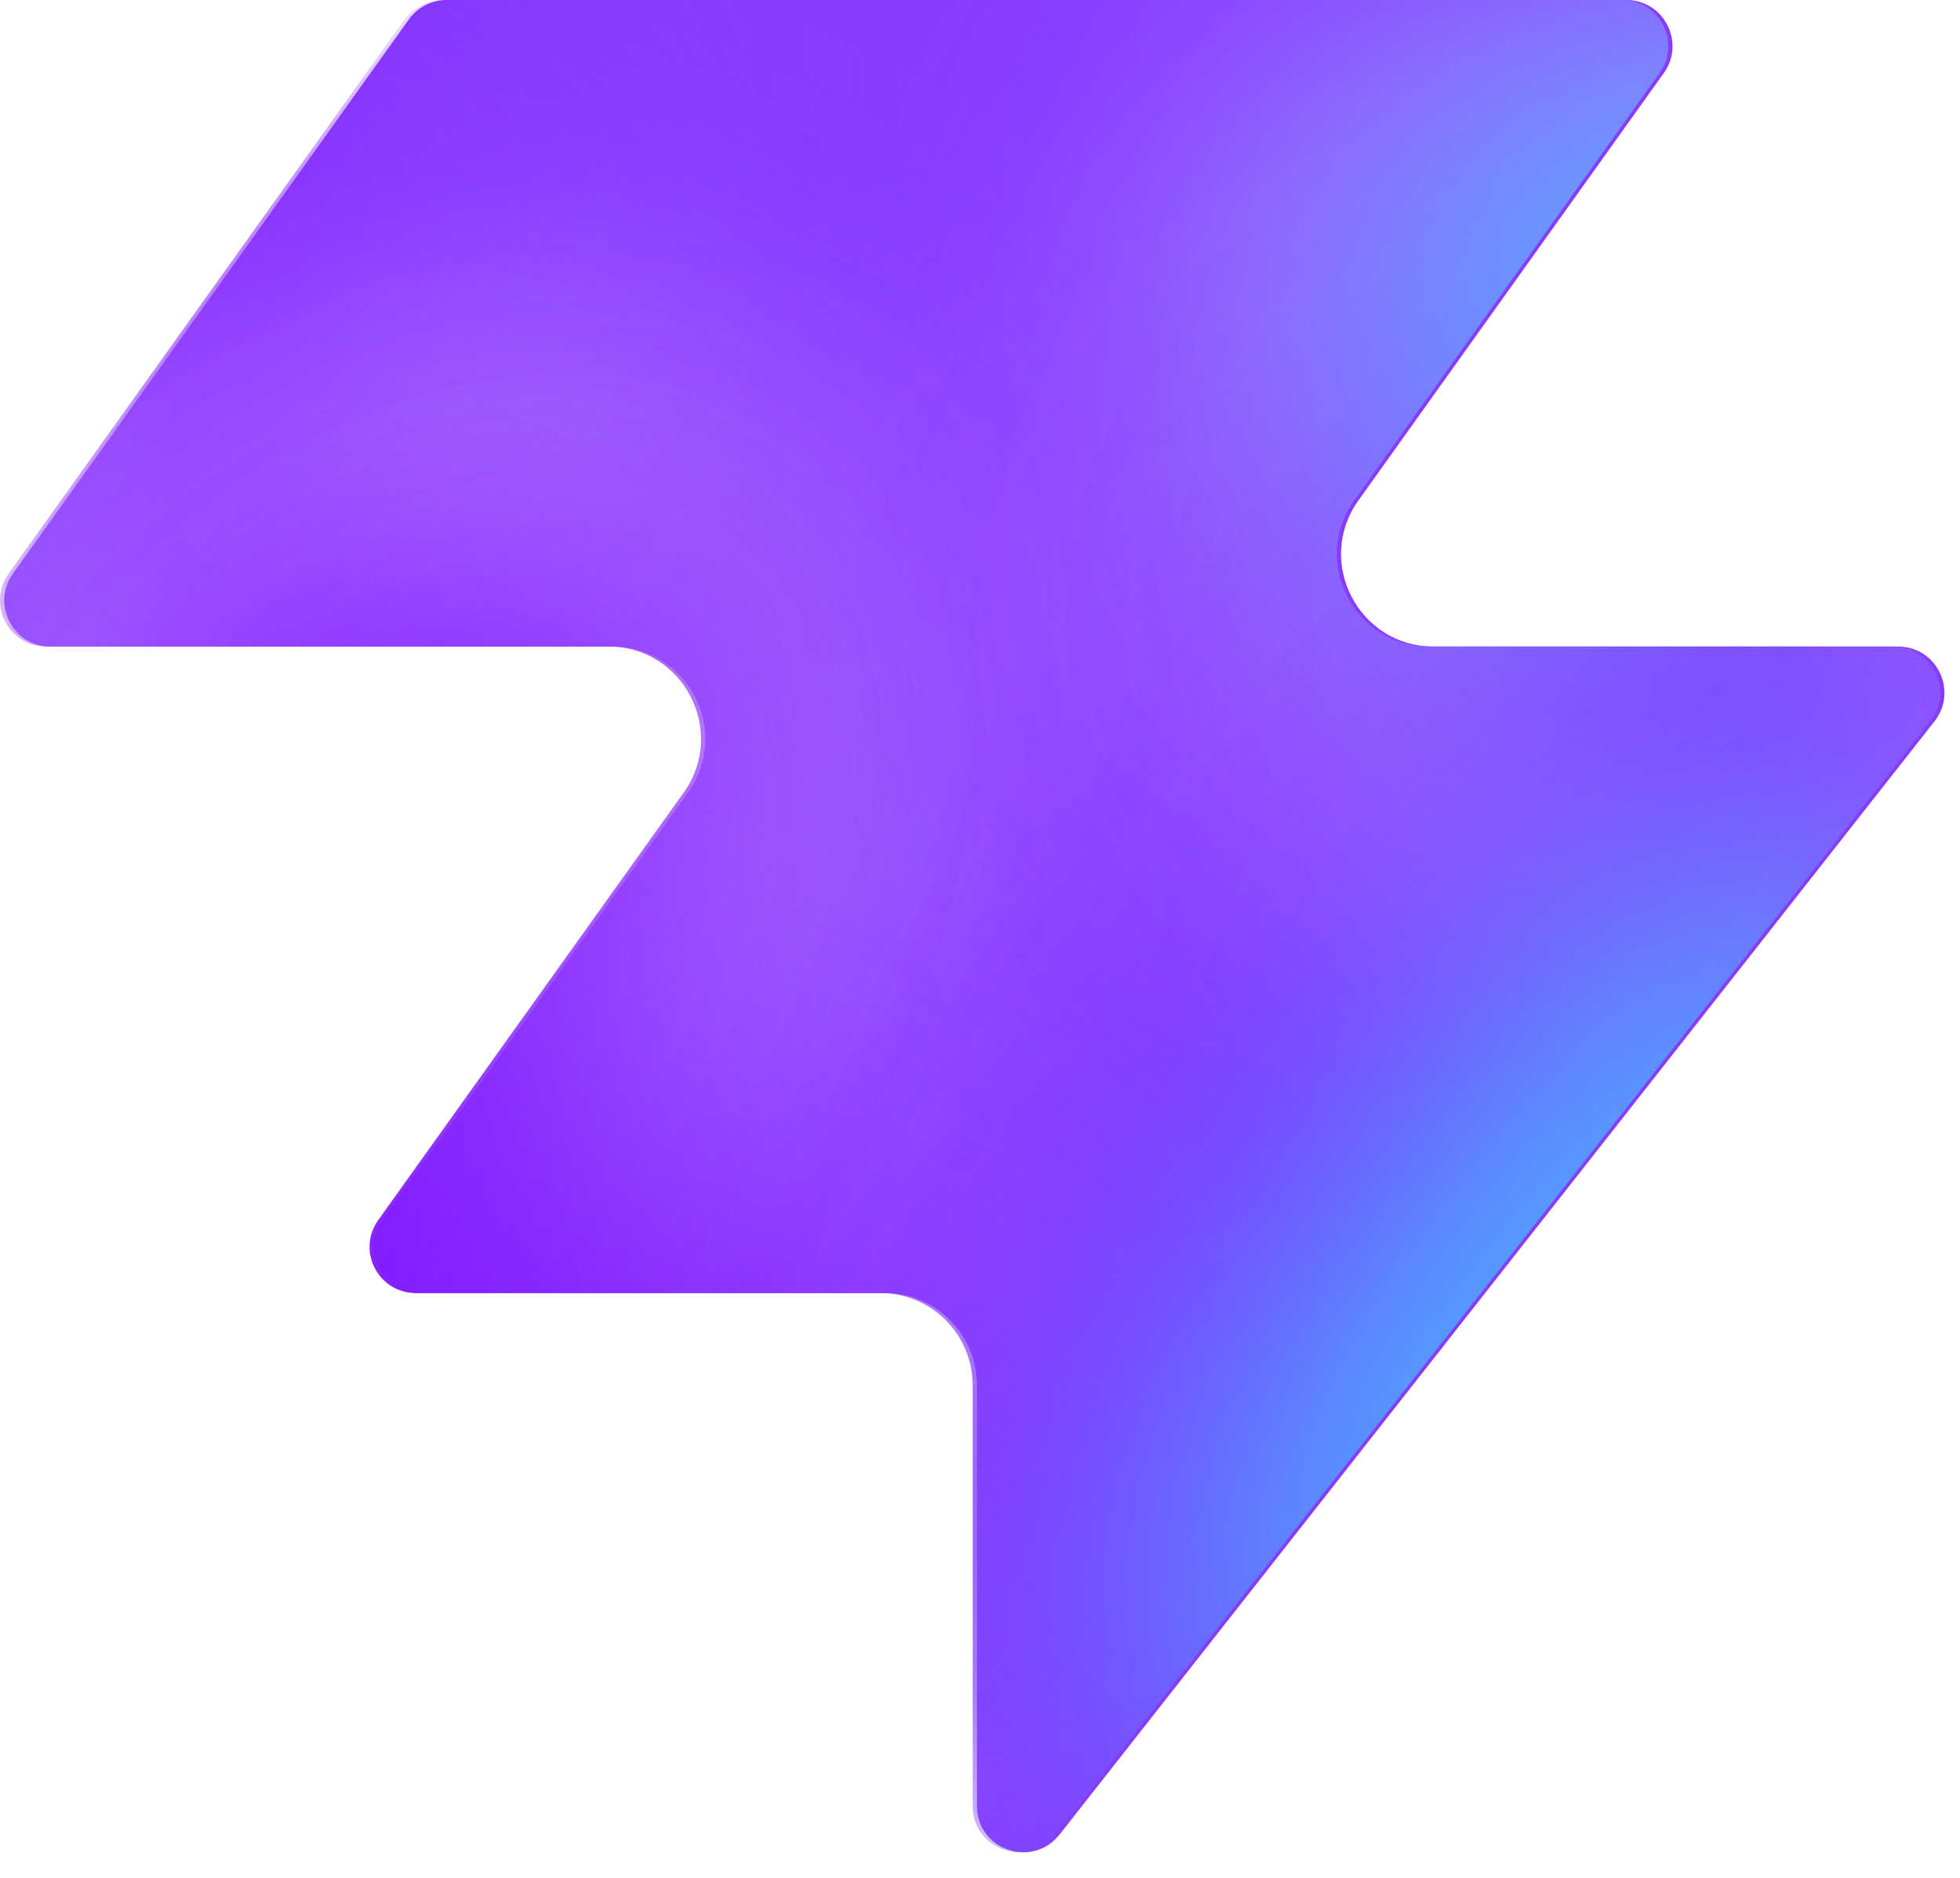
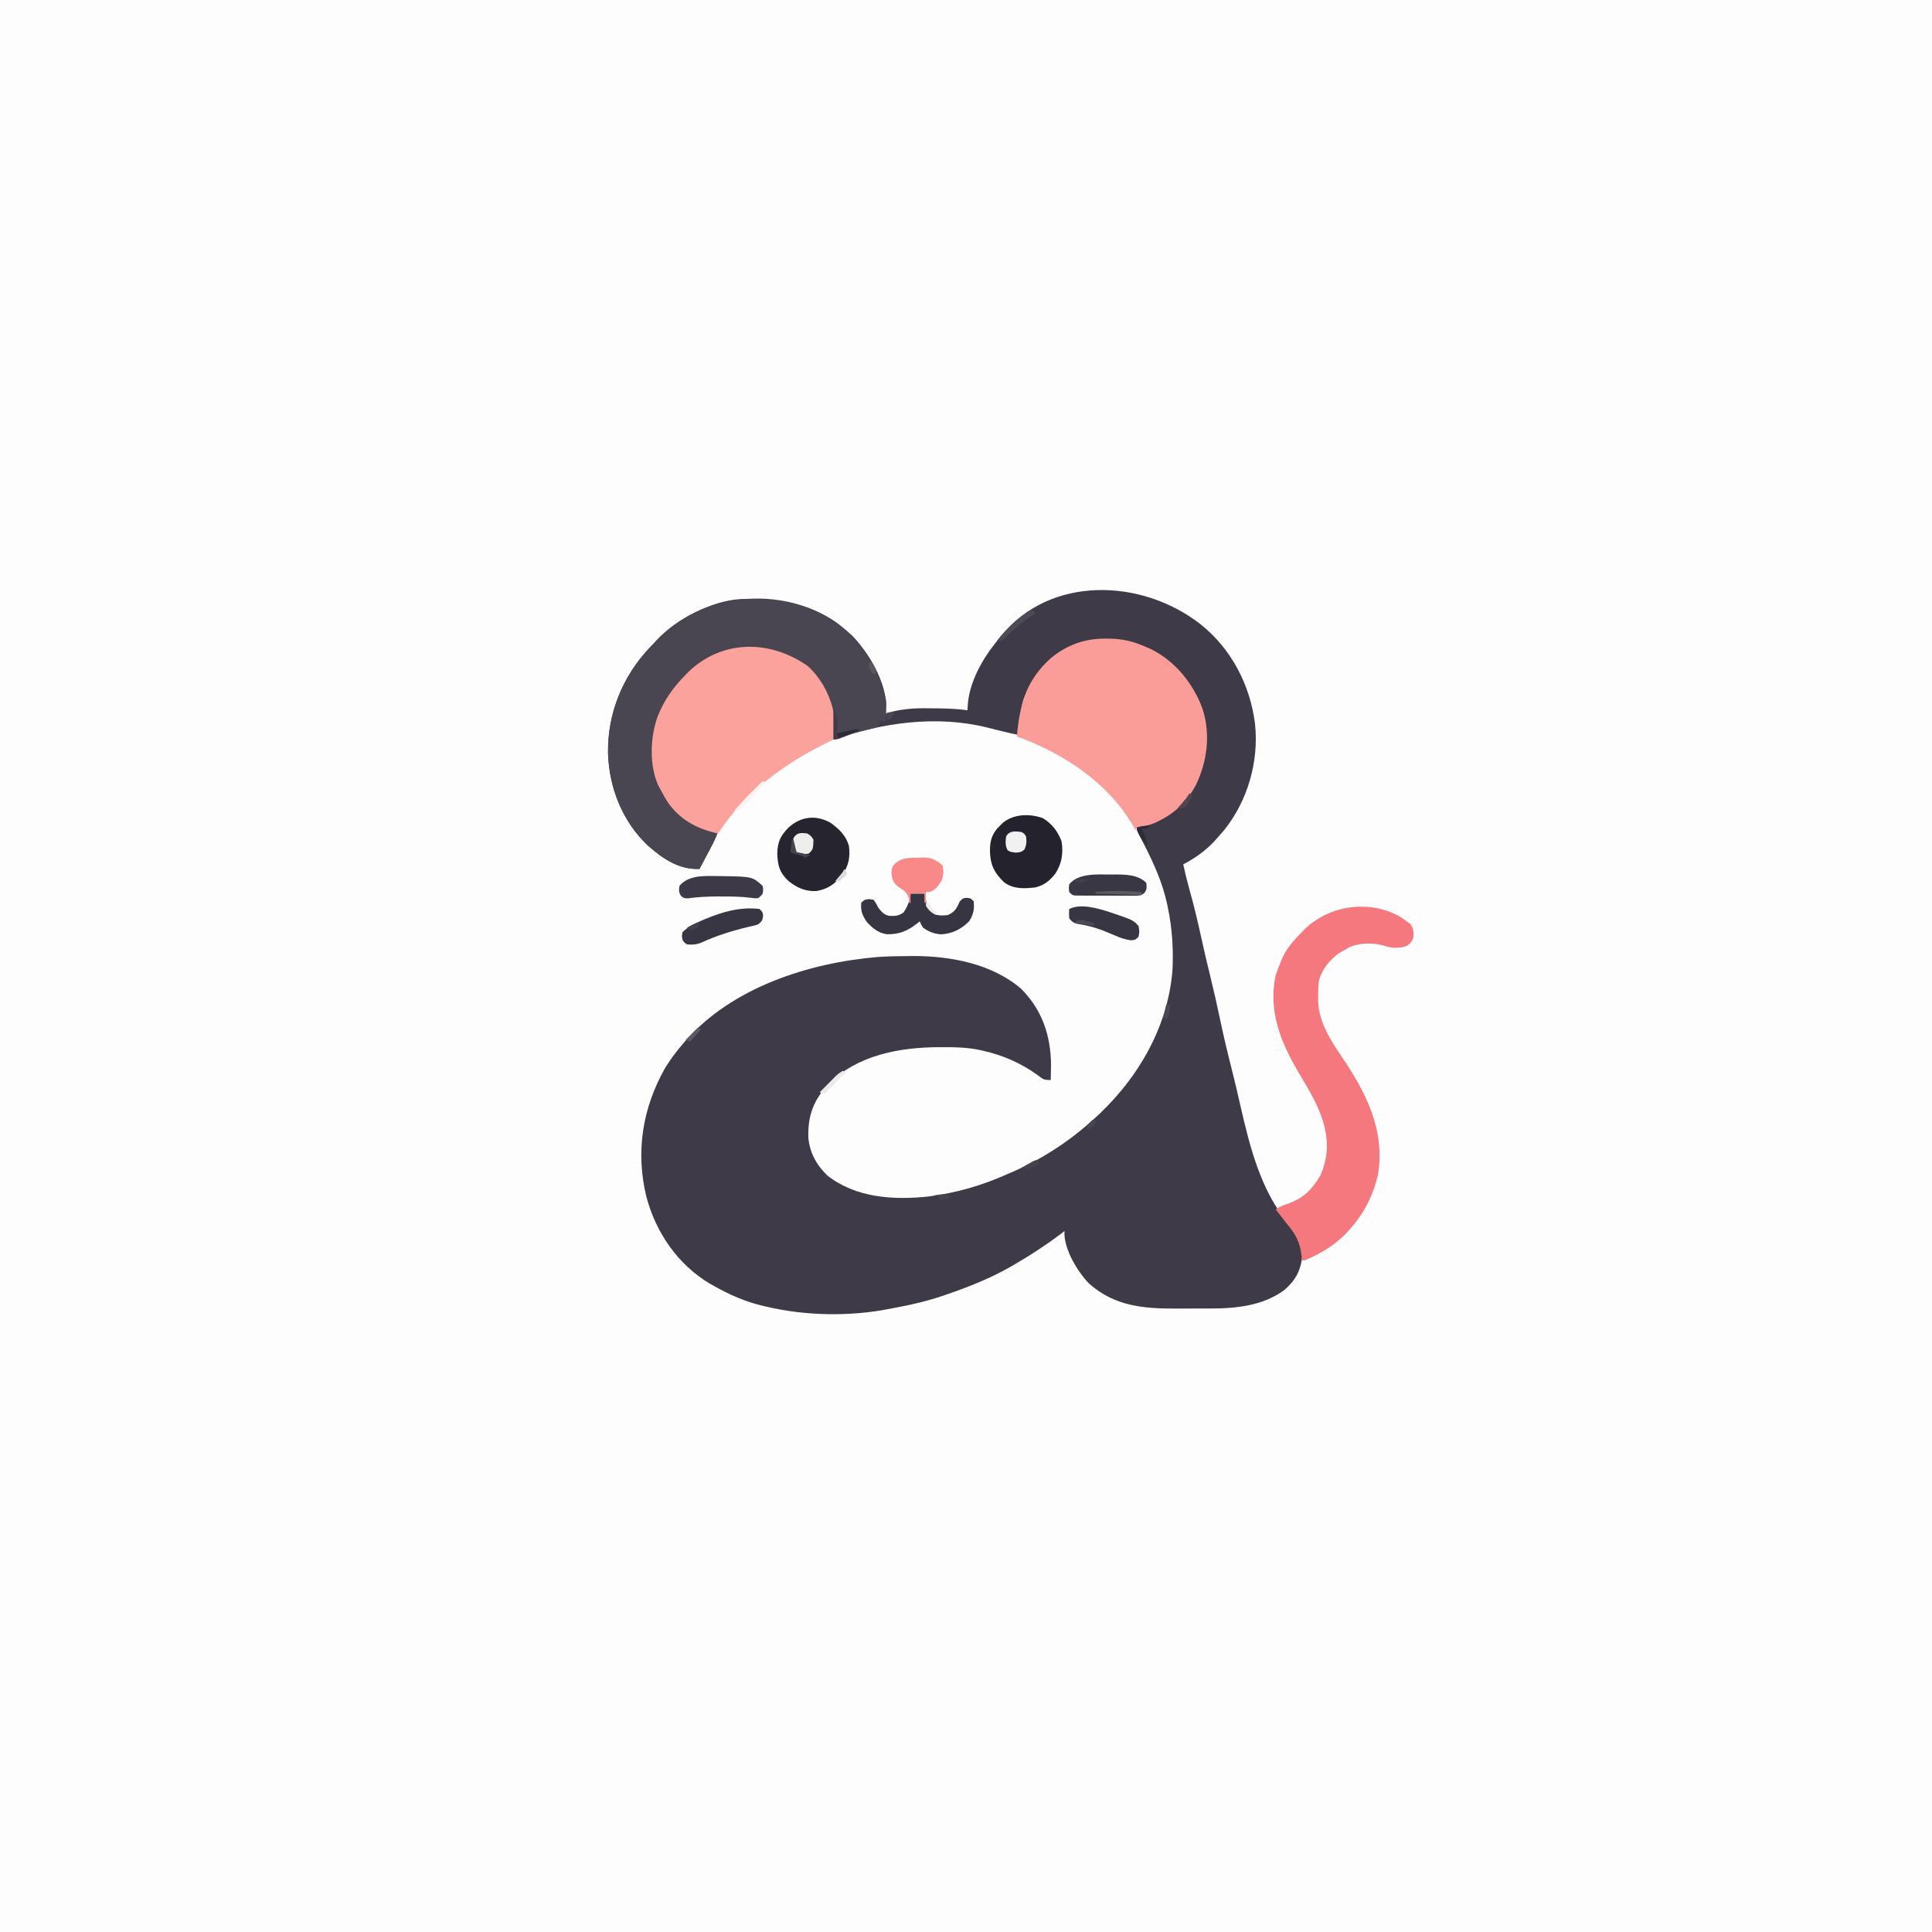
- <svg xmlns="http://www.w3.org/2000/svg" width="48" height="46" fill="none" viewBox="0 0 48 46">
-   <path fill="#863bff" d="M25.946 44.938c-.664.845-2.021.375-2.021-.698V33.937a2.26 2.26 0 0 0-2.262-2.262H10.287c-.92 0-1.456-1.04-.92-1.788l7.48-10.471c1.07-1.497 0-3.578-1.842-3.578H1.237c-.92 0-1.456-1.04-.92-1.788L10.013.474c.214-.297.556-.474.92-.474h28.894c.92 0 1.456 1.04.92 1.788l-7.48 10.471c-1.07 1.498 0 3.579 1.842 3.579h11.377c.943 0 1.473 1.088.89 1.83L25.947 44.94z" style="fill:#863bff;fill:color(display-p3 .525 .23 1);fill-opacity:1" />
-   <mask id="a" width="48" height="46" x="0" y="0" maskUnits="userSpaceOnUse" style="mask-type:alpha">
-     <path fill="#000" d="M25.842 44.938c-.664.844-2.021.375-2.021-.698V33.937a2.26 2.26 0 0 0-2.262-2.262H10.183c-.92 0-1.456-1.04-.92-1.788l7.48-10.471c1.07-1.498 0-3.579-1.842-3.579H1.133c-.92 0-1.456-1.04-.92-1.787L9.91.473c.214-.297.556-.474.92-.474h28.894c.92 0 1.456 1.04.92 1.788l-7.48 10.471c-1.07 1.498 0 3.578 1.842 3.578h11.377c.943 0 1.473 1.088.89 1.832L25.843 44.94z" style="fill:#000;fill-opacity:1" />
-   </mask>
-   <g mask="url(#a)">
-     <g filter="url(#b)">
-       <ellipse cx="5.508" cy="14.704" fill="#ede6ff" rx="5.508" ry="14.704" style="fill:#ede6ff;fill:color(display-p3 .927 .903 1);fill-opacity:1" transform="matrix(.00324 1 1 -.00324 -4.47 31.516)" />
-     </g>
-     <g filter="url(#c)">
-       <ellipse cx="10.399" cy="29.851" fill="#ede6ff" rx="10.399" ry="29.851" style="fill:#ede6ff;fill:color(display-p3 .927 .903 1);fill-opacity:1" transform="matrix(.00324 1 1 -.00324 -39.328 7.883)" />
-     </g>
-     <g filter="url(#d)">
-       <ellipse cx="5.508" cy="30.487" fill="#7e14ff" rx="5.508" ry="30.487" style="fill:#7e14ff;fill:color(display-p3 .492 .077 1);fill-opacity:1" transform="rotate(89.814 -25.913 -14.639)scale(1 -1)" />
-     </g>
-     <g filter="url(#e)">
-       <ellipse cx="5.508" cy="30.599" fill="#7e14ff" rx="5.508" ry="30.599" style="fill:#7e14ff;fill:color(display-p3 .492 .077 1);fill-opacity:1" transform="rotate(89.814 -32.644 -3.334)scale(1 -1)" />
-     </g>
-     <g filter="url(#f)">
-       <ellipse cx="5.508" cy="30.599" fill="#7e14ff" rx="5.508" ry="30.599" style="fill:#7e14ff;fill:color(display-p3 .492 .077 1);fill-opacity:1" transform="matrix(.00324 1 1 -.00324 -34.34 30.47)" />
-     </g>
-     <g filter="url(#g)">
-       <ellipse cx="14.072" cy="22.078" fill="#ede6ff" rx="14.072" ry="22.078" style="fill:#ede6ff;fill:color(display-p3 .927 .903 1);fill-opacity:1" transform="rotate(93.35 24.506 48.493)scale(-1 1)" />
-     </g>
-     <g filter="url(#h)">
-       <ellipse cx="3.47" cy="21.501" fill="#7e14ff" rx="3.47" ry="21.501" style="fill:#7e14ff;fill:color(display-p3 .492 .077 1);fill-opacity:1" transform="rotate(89.009 28.708 47.59)scale(-1 1)" />
-     </g>
-     <g filter="url(#i)">
-       <ellipse cx="3.47" cy="21.501" fill="#7e14ff" rx="3.47" ry="21.501" style="fill:#7e14ff;fill:color(display-p3 .492 .077 1);fill-opacity:1" transform="rotate(89.009 28.708 47.59)scale(-1 1)" />
-     </g>
-     <g filter="url(#j)">
-       <ellipse cx=".387" cy="8.972" fill="#7e14ff" rx="4.407" ry="29.108" style="fill:#7e14ff;fill:color(display-p3 .492 .077 1);fill-opacity:1" transform="rotate(39.51 .387 8.972)" />
-     </g>
-     <g filter="url(#k)">
-       <ellipse cx="47.523" cy="-6.092" fill="#7e14ff" rx="4.407" ry="29.108" style="fill:#7e14ff;fill:color(display-p3 .492 .077 1);fill-opacity:1" transform="rotate(37.892 47.523 -6.092)" />
-     </g>
-     <g filter="url(#l)">
-       <ellipse cx="41.412" cy="6.333" fill="#47bfff" rx="5.971" ry="9.665" style="fill:#47bfff;fill:color(display-p3 .28 .748 1);fill-opacity:1" transform="rotate(37.892 41.412 6.333)" />
-     </g>
-     <g filter="url(#m)">
-       <ellipse cx="-1.879" cy="38.332" fill="#7e14ff" rx="4.407" ry="29.108" style="fill:#7e14ff;fill:color(display-p3 .492 .077 1);fill-opacity:1" transform="rotate(37.892 -1.88 38.332)" />
-     </g>
-     <g filter="url(#n)">
-       <ellipse cx="-1.879" cy="38.332" fill="#7e14ff" rx="4.407" ry="29.108" style="fill:#7e14ff;fill:color(display-p3 .492 .077 1);fill-opacity:1" transform="rotate(37.892 -1.88 38.332)" />
-     </g>
-     <g filter="url(#o)">
-       <ellipse cx="35.651" cy="29.907" fill="#7e14ff" rx="4.407" ry="29.108" style="fill:#7e14ff;fill:color(display-p3 .492 .077 1);fill-opacity:1" transform="rotate(37.892 35.651 29.907)" />
-     </g>
-     <g filter="url(#p)">
-       <ellipse cx="38.418" cy="32.4" fill="#47bfff" rx="5.971" ry="15.297" style="fill:#47bfff;fill:color(display-p3 .28 .748 1);fill-opacity:1" transform="rotate(37.892 38.418 32.4)" />
-     </g>
-   </g>
-   <defs>
-     <filter id="b" width="60.045" height="41.654" x="-19.77" y="16.149" color-interpolation-filters="sRGB" filterUnits="userSpaceOnUse">
-       <feFlood flood-opacity="0" result="BackgroundImageFix" />
-       <feBlend in="SourceGraphic" in2="BackgroundImageFix" result="shape" />
-       <feGaussianBlur result="effect1_foregroundBlur_2002_17158" stdDeviation="7.659" />
-     </filter>
-     <filter id="c" width="90.34" height="51.437" x="-54.613" y="-7.533" color-interpolation-filters="sRGB" filterUnits="userSpaceOnUse">
-       <feFlood flood-opacity="0" result="BackgroundImageFix" />
-       <feBlend in="SourceGraphic" in2="BackgroundImageFix" result="shape" />
-       <feGaussianBlur result="effect1_foregroundBlur_2002_17158" stdDeviation="7.659" />
-     </filter>
-     <filter id="d" width="79.355" height="29.4" x="-49.64" y="2.03" color-interpolation-filters="sRGB" filterUnits="userSpaceOnUse">
-       <feFlood flood-opacity="0" result="BackgroundImageFix" />
-       <feBlend in="SourceGraphic" in2="BackgroundImageFix" result="shape" />
-       <feGaussianBlur result="effect1_foregroundBlur_2002_17158" stdDeviation="4.596" />
-     </filter>
-     <filter id="e" width="79.579" height="29.4" x="-45.045" y="20.029" color-interpolation-filters="sRGB" filterUnits="userSpaceOnUse">
-       <feFlood flood-opacity="0" result="BackgroundImageFix" />
-       <feBlend in="SourceGraphic" in2="BackgroundImageFix" result="shape" />
-       <feGaussianBlur result="effect1_foregroundBlur_2002_17158" stdDeviation="4.596" />
-     </filter>
-     <filter id="f" width="79.579" height="29.4" x="-43.513" y="21.178" color-interpolation-filters="sRGB" filterUnits="userSpaceOnUse">
-       <feFlood flood-opacity="0" result="BackgroundImageFix" />
-       <feBlend in="SourceGraphic" in2="BackgroundImageFix" result="shape" />
-       <feGaussianBlur result="effect1_foregroundBlur_2002_17158" stdDeviation="4.596" />
-     </filter>
-     <filter id="g" width="74.749" height="58.852" x="15.756" y="-17.901" color-interpolation-filters="sRGB" filterUnits="userSpaceOnUse">
-       <feFlood flood-opacity="0" result="BackgroundImageFix" />
-       <feBlend in="SourceGraphic" in2="BackgroundImageFix" result="shape" />
-       <feGaussianBlur result="effect1_foregroundBlur_2002_17158" stdDeviation="7.659" />
-     </filter>
-     <filter id="h" width="61.377" height="25.362" x="23.548" y="2.284" color-interpolation-filters="sRGB" filterUnits="userSpaceOnUse">
-       <feFlood flood-opacity="0" result="BackgroundImageFix" />
-       <feBlend in="SourceGraphic" in2="BackgroundImageFix" result="shape" />
-       <feGaussianBlur result="effect1_foregroundBlur_2002_17158" stdDeviation="4.596" />
-     </filter>
-     <filter id="i" width="61.377" height="25.362" x="23.548" y="2.284" color-interpolation-filters="sRGB" filterUnits="userSpaceOnUse">
-       <feFlood flood-opacity="0" result="BackgroundImageFix" />
-       <feBlend in="SourceGraphic" in2="BackgroundImageFix" result="shape" />
-       <feGaussianBlur result="effect1_foregroundBlur_2002_17158" stdDeviation="4.596" />
-     </filter>
-     <filter id="j" width="56.045" height="63.649" x="-27.636" y="-22.853" color-interpolation-filters="sRGB" filterUnits="userSpaceOnUse">
-       <feFlood flood-opacity="0" result="BackgroundImageFix" />
-       <feBlend in="SourceGraphic" in2="BackgroundImageFix" result="shape" />
-       <feGaussianBlur result="effect1_foregroundBlur_2002_17158" stdDeviation="4.596" />
-     </filter>
-     <filter id="k" width="54.814" height="64.646" x="20.116" y="-38.415" color-interpolation-filters="sRGB" filterUnits="userSpaceOnUse">
-       <feFlood flood-opacity="0" result="BackgroundImageFix" />
-       <feBlend in="SourceGraphic" in2="BackgroundImageFix" result="shape" />
-       <feGaussianBlur result="effect1_foregroundBlur_2002_17158" stdDeviation="4.596" />
-     </filter>
-     <filter id="l" width="33.541" height="35.313" x="24.641" y="-11.323" color-interpolation-filters="sRGB" filterUnits="userSpaceOnUse">
-       <feFlood flood-opacity="0" result="BackgroundImageFix" />
-       <feBlend in="SourceGraphic" in2="BackgroundImageFix" result="shape" />
-       <feGaussianBlur result="effect1_foregroundBlur_2002_17158" stdDeviation="4.596" />
-     </filter>
-     <filter id="m" width="54.814" height="64.646" x="-29.286" y="6.009" color-interpolation-filters="sRGB" filterUnits="userSpaceOnUse">
-       <feFlood flood-opacity="0" result="BackgroundImageFix" />
-       <feBlend in="SourceGraphic" in2="BackgroundImageFix" result="shape" />
-       <feGaussianBlur result="effect1_foregroundBlur_2002_17158" stdDeviation="4.596" />
-     </filter>
-     <filter id="n" width="54.814" height="64.646" x="-29.286" y="6.009" color-interpolation-filters="sRGB" filterUnits="userSpaceOnUse">
-       <feFlood flood-opacity="0" result="BackgroundImageFix" />
-       <feBlend in="SourceGraphic" in2="BackgroundImageFix" result="shape" />
-       <feGaussianBlur result="effect1_foregroundBlur_2002_17158" stdDeviation="4.596" />
-     </filter>
-     <filter id="o" width="54.814" height="64.646" x="8.244" y="-2.416" color-interpolation-filters="sRGB" filterUnits="userSpaceOnUse">
-       <feFlood flood-opacity="0" result="BackgroundImageFix" />
-       <feBlend in="SourceGraphic" in2="BackgroundImageFix" result="shape" />
-       <feGaussianBlur result="effect1_foregroundBlur_2002_17158" stdDeviation="4.596" />
-     </filter>
-     <filter id="p" width="39.409" height="43.623" x="18.713" y="10.588" color-interpolation-filters="sRGB" filterUnits="userSpaceOnUse">
-       <feFlood flood-opacity="0" result="BackgroundImageFix" />
-       <feBlend in="SourceGraphic" in2="BackgroundImageFix" result="shape" />
-       <feGaussianBlur result="effect1_foregroundBlur_2002_17158" stdDeviation="4.596" />
-     </filter>
-   </defs>
+ <svg xmlns="http://www.w3.org/2000/svg" version="1.1" width="1254" height="1254">
+   <path d="M0 0 C413.82 0 827.64 0 1254 0 C1254 413.82 1254 827.64 1254 1254 C840.18 1254 426.36 1254 0 1254 C0 840.18 0 426.36 0 0 Z " fill="#FEFDFD" transform="translate(0,0)" />
+   <path d="M0 0 C20.17 15.95 32.49 39.61 35.61 64.97 C38.14 89.38 30.92 114.64 15.5 133.88 C14.02 135.6 12.52 137.31 11 139 C10.45 139.63 9.9 140.27 9.33 140.92 C3.78 146.91 -3.7 152.35 -11 156 C-9.83 161.47 -8.52 166.86 -7 172.24 C-4.07 182.58 -1.6 192.98 0.68 203.48 C2.5 211.83 4.46 220.14 6.5 228.44 C8.83 237.95 10.99 247.48 13 257.06 C15.22 267.65 17.72 278.14 20.39 288.62 C22.42 296.62 24.31 304.64 26.12 312.69 C32.22 339.4 39.52 368.65 57.79 389.78 C63.21 396.09 66.74 401.94 66.31 410.43 C65.2 419.69 62.02 425.76 55 432 C41.45 442.38 23.61 444.31 7.07 444.3 C5.88 444.31 4.68 444.31 3.46 444.31 C0.95 444.32 -1.56 444.32 -4.06 444.32 C-7.86 444.31 -11.65 444.34 -15.45 444.36 C-36.76 444.42 -55.55 442.86 -72.12 428.11 C-79.53 420.53 -87.65 406.96 -88.12 396.12 C-88.08 395.42 -88.04 394.72 -88 394 C-88.87 394.67 -89.75 395.33 -90.65 396.02 C-100.39 403.35 -110.44 409.91 -121 416 C-121.75 416.43 -122.49 416.86 -123.26 417.31 C-136.29 424.74 -149.85 430.11 -164 435 C-165.15 435.4 -165.15 435.4 -166.32 435.81 C-176.22 439.22 -186.27 441.64 -196.57 443.55 C-198.14 443.84 -199.71 444.14 -201.28 444.46 C-227.17 449.64 -256.38 449.14 -282 443 C-282.79 442.82 -283.57 442.64 -284.38 442.45 C-295.36 439.83 -305.17 435.49 -315 430 C-315.99 429.46 -316.97 428.91 -317.99 428.35 C-338.91 415.94 -353.27 395.17 -359.44 371.81 C-366.57 342.81 -362.01 314.33 -347.5 288.56 C-344.35 283.38 -340.93 278.61 -337 274 C-335.81 272.6 -335.81 272.6 -334.61 271.16 C-304.06 235.94 -254.19 219.9 -209.06 216.14 C-202.3 215.67 -195.53 215.59 -188.75 215.56 C-188.03 215.56 -187.32 215.55 -186.58 215.54 C-162.22 215.41 -135.11 220.51 -116.17 236.82 C-102.48 250.58 -96.98 267.26 -96.8 286.25 C-96.82 289.5 -96.89 292.75 -97 296 C-101.44 296 -101.93 295.6 -105.25 293 C-116.03 285.18 -127.99 279.87 -141 277 C-141.77 276.82 -142.53 276.65 -143.32 276.47 C-151.37 274.79 -159.31 274.64 -167.5 274.69 C-168.2 274.69 -168.91 274.69 -169.64 274.69 C-195.13 274.82 -222.36 279.74 -241.19 298.56 C-250.94 309.09 -254.7 318.84 -254.34 333.32 C-253.42 343.29 -249.11 351.02 -242 358 C-223.46 372.47 -199.5 373.97 -176.87 371.68 C-158.58 369.32 -141.75 364.61 -125 357 C-123.87 356.53 -122.75 356.05 -121.59 355.57 C-103.63 347.73 -86.69 336.96 -72 324 C-71.51 323.57 -71.03 323.15 -70.53 322.71 C-42.05 297.65 -21.15 263.4 -18 225 C-17.29 211.07 -18.15 197.65 -21 184 C-21.15 183.28 -21.3 182.56 -21.45 181.82 C-24.4 168.15 -29.83 156.07 -36.13 143.66 C-36.45 143.05 -36.76 142.43 -37.08 141.79 C-37.96 140.07 -38.85 138.36 -39.74 136.65 C-41 134 -41 134 -41 132 C-39.66 131.56 -39.66 131.56 -38.29 131.12 C-22.52 125.77 -10.64 118.36 -3 103 C4.37 86.26 5.51 68.3 -1.12 51.06 C-9.18 32.85 -21.8 21.44 -40.08 14.04 C-54.05 9.06 -71.37 8.61 -85 15 C-99.43 22.48 -109.63 34.44 -114.88 49.81 C-116.75 57.02 -117.27 64.6 -118 72 C-121.56 71.32 -125.06 70.51 -128.57 69.62 C-130.16 69.23 -130.16 69.23 -131.79 68.83 C-133.99 68.28 -136.19 67.73 -138.39 67.17 C-171.51 59.03 -206.24 64.11 -238 75 C-238.04 73.26 -238.04 73.26 -238.08 71.48 C-238.59 55.41 -242.25 42.42 -253 30 C-267.51 17.73 -282.4 14.49 -301 16 C-305.33 16.8 -309.02 18.13 -313 20 C-314.05 20.47 -315.11 20.95 -316.19 21.44 C-332.29 29.34 -344.93 43.02 -351 60 C-353.57 67.75 -354.5 74.85 -354.44 83 C-354.46 84 -354.48 85.01 -354.5 86.04 C-354.49 100.32 -348.01 112.46 -338.39 122.7 C-332.01 128.84 -325.55 131.95 -317 134 C-316.24 134.19 -315.49 134.38 -314.71 134.57 C-313.86 134.78 -313.86 134.78 -313 135 C-314.28 138.33 -315.71 141.49 -317.38 144.64 C-318.05 145.91 -318.05 145.91 -318.73 147.19 C-319.19 148.06 -319.65 148.92 -320.12 149.81 C-320.59 150.7 -321.06 151.58 -321.54 152.49 C-322.69 154.66 -323.85 156.83 -325 159 C-338.46 159.54 -348.94 152.24 -358.66 143.65 C-375.04 128.08 -383.63 106.32 -384.34 83.94 C-384.72 58.02 -374.94 33.98 -357.1 15.16 C-356.41 14.45 -355.71 13.74 -355 13 C-354.45 12.39 -353.9 11.78 -353.34 11.15 C-340.27 -2.95 -317.47 -15.06 -298.18 -16.16 C-269.77 -16.55 -247.11 -12.35 -225.75 7.69 C-215.04 18.95 -204.97 35.9 -203.8 51.65 C-203.87 53.77 -203.93 55.88 -204 58 C-203.24 57.79 -202.49 57.57 -201.71 57.35 C-193.46 55.21 -185.78 54.59 -177.27 54.72 C-175.24 54.75 -173.21 54.76 -171.18 54.77 C-164.38 54.82 -157.74 55.08 -151 56 C-150.99 55.4 -150.97 54.79 -150.95 54.17 C-150.36 38.05 -141.06 22.04 -131 10 C-130.49 9.35 -129.98 8.69 -129.46 8.02 C-97.16 -31.86 -37.92 -29.45 0 0 Z " fill="#3E3A47" transform="translate(779,405)" />
+   <path d="M0 0 C17.49 12.82 27.86 29.77 33.12 50.69 C33.32 53.34 33.32 53.34 33.25 55.62 C33.23 56.4 33.21 57.17 33.2 57.96 C33.17 58.53 33.15 59.1 33.12 59.69 C36.1 59.19 36.1 59.19 39.12 58.69 C37.75 61.19 37.75 61.19 36.12 63.69 C35.47 63.69 34.81 63.69 34.12 63.69 C33.79 62.7 33.47 61.71 33.12 60.69 C33.12 62.01 33.12 63.33 33.12 64.69 C31.81 64.69 30.49 64.69 29.12 64.69 C29.12 65.35 29.12 66.01 29.12 66.69 C26.94 68.87 26.01 69.15 23.09 69.87 C22.28 70.08 21.47 70.28 20.63 70.49 C19.79 70.7 18.94 70.91 18.06 71.12 C11.64 72.72 5.37 74.5 -0.88 76.69 C-0.91 74.95 -0.91 74.95 -0.95 73.17 C-1.47 57.1 -5.13 44.1 -15.88 31.69 C-30.39 19.41 -45.28 16.17 -63.88 17.69 C-68.21 18.49 -71.9 19.81 -75.88 21.69 C-76.93 22.16 -77.98 22.64 -79.07 23.12 C-95.16 31.03 -107.81 44.7 -113.88 61.69 C-116.45 69.44 -117.37 76.54 -117.31 84.69 C-117.33 85.69 -117.35 86.69 -117.37 87.73 C-117.36 102.01 -110.88 114.15 -101.26 124.39 C-94.88 130.53 -88.43 133.63 -79.88 135.69 C-79.12 135.88 -78.36 136.07 -77.58 136.26 C-76.74 136.47 -76.74 136.47 -75.88 136.69 C-77.16 140.02 -78.58 143.18 -80.26 146.33 C-80.92 147.59 -80.92 147.59 -81.61 148.88 C-82.07 149.75 -82.53 150.61 -83 151.5 C-83.47 152.38 -83.94 153.27 -84.42 154.18 C-85.57 156.35 -86.72 158.52 -87.88 160.69 C-101.34 161.23 -111.81 153.93 -121.54 145.34 C-137.92 129.77 -146.5 108 -147.21 85.63 C-147.6 59.71 -137.81 35.67 -119.98 16.85 C-118.94 15.78 -118.94 15.78 -117.88 14.69 C-117.33 14.08 -116.78 13.47 -116.21 12.84 C-86.79 -18.9 -35.38 -23.49 0 0 Z " fill="#494551" transform="translate(541.875,403.3125)" />
+   <path d="M0 0 C0.96 0 1.92 0.01 2.9 0.02 C11.52 0.22 18.45 1.95 26.31 5.5 C27.77 6.13 27.77 6.13 29.25 6.78 C45.17 14.56 57.09 29.52 63 46 C68.18 62.59 65.82 80.11 58.31 95.5 C52.77 105.59 45.42 112.82 35.19 118 C34.52 118.34 33.85 118.68 33.16 119.03 C28.86 121.07 25.06 121.87 20.31 122.5 C19.98 123.16 19.65 123.82 19.31 124.5 C18.82 123.55 18.32 122.6 17.81 121.62 C1.61 93.45 -27.83 74.26 -57.69 63.5 C-55.77 42.74 -51.65 26.9 -35.39 12.46 C-24.91 3.97 -13.5 -0.09 0 0 Z " fill="#FA9D98" transform="translate(717.6875,414.5)" />
+   <path d="M0 0 C8.55 7.61 14.5 18.67 16.88 29.81 C16.95 31.25 16.98 32.7 16.97 34.14 C16.97 35.34 16.97 35.34 16.96 36.56 C16.95 37.8 16.95 37.8 16.94 39.06 C16.93 39.9 16.93 40.74 16.92 41.61 C16.91 43.68 16.89 45.74 16.88 47.81 C15.89 48.29 14.91 48.76 13.9 49.25 C-15.07 63.37 -40.04 81.69 -58.12 108.81 C-71.79 105.8 -82.83 99.95 -90.91 88.22 C-92.4 85.79 -93.79 83.33 -95.12 80.81 C-95.7 79.76 -96.28 78.71 -96.88 77.62 C-102.76 64.39 -102.14 46.68 -97.39 33.14 C-93.23 22.45 -87.18 13.9 -79.12 5.81 C-78.52 5.19 -77.92 4.56 -77.3 3.92 C-55.22 -17.3 -24.19 -16.93 0 0 Z " fill="#FBA29C" transform="translate(524.125,432.1875)" />
+   <path d="M0 0 C1.16 0.81 2.31 1.64 3.44 2.5 C4.26 3.1 5.09 3.7 5.94 4.31 C7.89 7.15 8 9.2 7.83 12.6 C7.22 15.53 5.83 16.79 3.44 18.5 C-1.41 20.11 -5.88 20.04 -10.69 18.5 C-17.86 16.23 -26.65 16.27 -33.56 19.25 C-34.91 19.97 -36.25 20.71 -37.56 21.5 C-38.61 22.1 -39.67 22.7 -40.75 23.31 C-46.82 28.03 -51.8 33.89 -53.56 41.5 C-53.88 44.67 -53.97 47.82 -54 51 C-54.02 52.19 -54.02 52.19 -54.03 53.41 C-53.83 67.18 -46.33 79.18 -38.77 90.24 C-22.94 113.61 -10.27 138.14 -15.21 167.36 C-18.44 180.7 -24.34 192.3 -33.56 202.5 C-34.5 203.56 -34.5 203.56 -35.46 204.64 C-42.9 212.59 -52.58 218.26 -62.56 222.5 C-63.22 222.5 -63.88 222.5 -64.56 222.5 C-64.64 221.28 -64.64 221.28 -64.72 220.04 C-65.67 210.77 -68.65 205.54 -74.56 198.5 C-75.9 196.77 -77.23 195.05 -78.56 193.31 C-79.56 192.04 -80.56 190.77 -81.56 189.5 C-78.73 187.61 -76.52 186.74 -73.31 185.69 C-63.33 182.07 -58.1 176.63 -52.56 167.5 C-51.24 164.55 -50.28 161.65 -49.56 158.5 C-49.38 157.72 -49.2 156.93 -49.01 156.12 C-45.46 135.38 -56.44 117.87 -66.6 100.75 C-78.14 81.29 -86.19 61.59 -81.84 38.68 C-80.92 35.51 -79.84 32.53 -78.56 29.5 C-78.04 28.18 -78.04 28.18 -77.5 26.84 C-74.43 19.95 -69.85 14.81 -64.56 9.5 C-63.64 8.54 -63.64 8.54 -62.7 7.56 C-46.11 -8.38 -19.8 -11.74 0 0 Z " fill="#F5787E" transform="translate(909.5625,595.5)" />
+   <path d="M0 0 C5.83 3.46 9.82 8.67 12.18 14.99 C13.46 22.61 12.42 29.5 8.18 35.99 C4.38 40.8 1.19 43.42 -4.82 44.99 C-12.1 45.79 -19.08 46.19 -25.14 41.62 C-31.34 35.61 -33.97 30.56 -34.26 21.87 C-34.3 15.88 -33.55 11.58 -29.69 6.87 C-29.07 6.25 -28.46 5.63 -27.82 4.99 C-27.21 4.37 -26.61 3.75 -25.98 3.12 C-18.89 -2.76 -8.47 -3.03 0 0 Z " fill="#23222D" transform="translate(676.8203,531.0078)" />
+   <path d="M0 0 C5.57 3.97 10.08 8.28 12 15 C13 22.29 11.82 27.96 7.56 34.07 C3.06 39.73 -1.86 43.16 -9.07 44.34 C-16.26 44.69 -21.85 42.2 -27.31 37.75 C-33.1 32.26 -34.17 27.86 -34.5 20.06 C-34.32 12.5 -32.47 8.59 -27.32 3.26 C-19.42 -4.08 -9.44 -5.32 0 0 Z " fill="#25242F" transform="translate(539,534)" />
+   <path d="M0 0 C2.97 0 5.94 0 9 0 C9.25 1.22 9.5 2.43 9.75 3.69 C10.72 7.59 12.16 10.08 15 13 C18.06 14.53 20.62 14.23 24 14 C28.7 12.08 29.98 9.53 32 5 C34 3 34 3 36.5 2.75 C39 3 39 3 41 5 C41.5 10.23 40.87 13.59 38 18 C32.91 23.09 27.27 26.01 20 26.44 C15.55 26.25 11.54 24.7 8 22 C6.77 19.86 6.77 19.86 6 18 C5.49 18.41 4.98 18.82 4.46 19.24 C-1.98 24.28 -7.2 26.56 -15.47 26.38 C-20.96 25.55 -24.69 22.41 -28.38 18.44 C-31.3 14.05 -32.47 11.42 -32 6 C-30 4 -30 4 -27.06 3.56 C-26.05 3.71 -25.04 3.85 -24 4 C-22.44 6.19 -22.44 6.19 -21 9 C-18.86 11.83 -17.37 13.72 -13.82 14.45 C-9.97 14.63 -7.74 14.53 -4.56 12.25 C-1.72 8.16 -0.68 4.97 0 0 Z " fill="#383542" transform="translate(591,580)" />
+   <path d="M0 0 C0.74 -0.03 1.49 -0.06 2.25 -0.09 C7.53 -0.15 10.4 0.89 14.62 4.31 C15.62 5.31 15.62 5.31 15.94 9 C15.88 13.44 14.5 15.88 11.62 19.31 C8.97 21.73 8.27 22.31 4.62 22.31 C4.62 24.62 4.62 26.93 4.62 29.31 C4.29 29.31 3.97 29.31 3.62 29.31 C3.62 27.33 3.62 25.35 3.62 23.31 C0.65 23.31 -2.32 23.31 -5.38 23.31 C-5.38 25.29 -5.38 27.27 -5.38 29.31 C-5.71 29.31 -6.03 29.31 -6.38 29.31 C-6.38 28.45 -6.38 27.58 -6.38 26.69 C-7.67 22.31 -9.73 21.21 -13.46 18.8 C-16.72 16.26 -17.3 13.91 -17.81 9.88 C-17.38 6.31 -17.38 6.31 -15.12 3.44 C-10.45 -0.18 -5.76 0.07 0 0 Z " fill="#F98888" transform="translate(596.375,556.6875)" />
+   <path d="M0 0 C1.1 0.01 2.21 0.02 3.34 0.02 C23.16 0.37 23.16 0.37 29.75 6.38 C30.19 8.88 30.19 8.88 29.75 11.38 C28.53 13.05 28.53 13.05 26.75 14.38 C24.49 14.45 24.49 14.45 21.84 14.07 C15.64 13.32 9.55 13.23 3.31 13.25 C2.27 13.25 1.23 13.24 0.15 13.24 C-6.24 13.25 -12.43 13.62 -18.77 14.45 C-21.25 14.38 -21.25 14.38 -23.06 13.05 C-24.74 10.69 -24.67 9.21 -24.25 6.38 C-18.48 -0.63 -8.27 -0.11 0 0 Z " fill="#3D3947" transform="translate(465.25,568.625)" />
+   <path d="M0 0 C2 2 2 2 2.31 4.44 C1.94 7.53 1.4 8.1 -1 10 C-3.36 10.77 -3.36 10.77 -6.19 11.38 C-17.28 13.95 -28.02 17.27 -38.35 22.08 C-41.4 23.14 -43.79 23.24 -47 23 C-48.88 21.81 -48.88 21.81 -50 20 C-50.5 17.56 -50.5 17.56 -50 15 C-46.32 11.55 -42.22 9.47 -37.62 7.5 C-36.92 7.2 -36.22 6.9 -35.5 6.59 C-24.11 1.84 -12.48 -1.54 0 0 Z " fill="#393644" transform="translate(493,590)" />
+   <path d="M0 0 C1.6 -0.02 1.6 -0.02 3.23 -0.04 C10.25 -0.01 18.14 0.14 23.38 5.38 C23.73 8.18 23.87 9.72 22.13 12.01 C19.91 13.73 18.72 13.75 15.94 13.75 C14.59 13.76 14.59 13.76 13.23 13.77 C12.26 13.76 11.3 13.75 10.31 13.74 C9.32 13.74 8.33 13.74 7.31 13.74 C5.22 13.74 3.12 13.73 1.03 13.71 C-2.18 13.69 -5.39 13.69 -8.6 13.7 C-10.63 13.69 -12.66 13.68 -14.69 13.68 C-15.66 13.68 -16.62 13.68 -17.61 13.68 C-18.51 13.67 -19.4 13.66 -20.31 13.65 C-21.1 13.65 -21.89 13.64 -22.7 13.64 C-24.62 13.38 -24.62 13.38 -26.62 11.38 C-26.94 8.94 -26.94 8.94 -26.62 6.38 C-20.93 -0.93 -8.32 -0.09 0 0 Z " fill="#3A3744" transform="translate(720.625,567.625)" />
+   <path d="M0 0 C15.03 5.08 15.03 5.08 18.61 8.93 C19.24 12.62 19.24 12.62 18.61 15.93 C16.61 17.93 16.61 17.93 13.95 18.23 C10.04 17.88 6.85 16.66 3.3 15.12 C1.97 14.56 0.63 14.01 -0.7 13.46 C-1.92 12.95 -3.13 12.45 -4.39 11.93 C-9.94 9.82 -15.34 8.45 -21.22 7.55 C-23.76 6.82 -24.81 6.04 -26.39 3.93 C-26.57 0.74 -26.57 0.74 -26.39 -2.07 C-18.77 -5.88 -7.66 -2.42 0 0 Z " fill="#393644" transform="translate(720.3867,592.0703)" />
+   <path d="M0 0 C1.94 1.12 1.94 1.12 3 3 C3.42 6.29 3.3 8.34 1.94 11.38 C0 13 0 13 -3.5 13.44 C-7 13 -7 13 -8.94 11.94 C-10.61 8.88 -10.37 6.41 -10 3 C-7.78 -1.05 -4.2 -0.45 0 0 Z " fill="#F2F1F2" transform="translate(663,540)" />
+   <path d="M0 0 C2.44 1.56 2.44 1.56 4 4 C3.79 10.21 3.79 10.21 1 13 C-0.88 13.3 -0.88 13.3 -3 13.31 C-3.7 13.33 -4.4 13.35 -5.12 13.36 C-5.74 13.24 -6.36 13.12 -7 13 C-9.46 9.31 -9.39 7.37 -9 3 C-6.85 -0.71 -4.01 -0.57 0 0 Z " fill="#EEEEEE" transform="translate(524,541)" />
+   <path d="M0 0 C3.07 6.13 3 9.31 2 16 C2.58 15.87 3.16 15.73 3.76 15.6 C8.16 14.6 12.54 13.69 17 13 C14.42 15.58 11.91 16.34 8.5 17.62 C7.33 18.07 6.17 18.52 4.97 18.98 C2 20 2 20 0 20 C0 13.4 0 6.8 0 0 Z " fill="#443946" transform="translate(541,460)" />
+   <path d="M0 0 C0.66 0.66 1.32 1.32 2 2 C1.42 2.38 0.83 2.76 0.23 3.14 C-5.69 7.12 -10.89 11.47 -15.98 16.44 C-19.69 20 -19.69 20 -23 20 C-16.83 12.29 -8.95 4.48 0 0 Z " fill="#4E4B55" transform="translate(670,396)" />
+   <path d="M0 0 C0.66 0.33 1.32 0.66 2 1 C-2.36 5.93 -6.75 10.83 -11.31 15.56 C-12.23 16.52 -12.23 16.52 -13.18 17.5 C-15.14 19.11 -16.52 19.6 -19 20 C-13.17 12.84 -6.56 6.47 0 0 Z " fill="#FDF4F1" transform="translate(495,507)" />
+   <path d="M0 0 C0 0.66 0 1.32 0 2 C-14.85 1.5 -14.85 1.5 -30 1 C-30 0.67 -30 0.34 -30 0 C-19.82 -1.03 -10.16 -0.86 0 0 Z " fill="#5C5962" transform="translate(741,579)" />
+   <path d="M0 0 C0.66 0.33 1.32 0.66 2 1 C-2.67 5.67 -7.33 10.33 -12 15 C-12.99 14.67 -13.98 14.34 -15 14 C-13.07 12.04 -11.13 10.08 -9.19 8.12 C-8.64 7.57 -8.09 7.01 -7.53 6.44 C-7 5.91 -6.47 5.37 -5.92 4.82 C-5.19 4.08 -5.19 4.08 -4.44 3.33 C-3 2 -3 2 0 0 Z " fill="#ECE9E9" transform="translate(547,695)" />
+   <path d="M0 0 C-3 2 -3 2 -6 2 C-5.53 3.07 -5.05 4.14 -4.56 5.25 C-3.46 7.81 -2.55 10.26 -2 13 C-5.34 10.01 -7.22 7.11 -9 3 C-9 2.34 -9 1.68 -9 1 C-5.93 0.09 -3.2 -0.09 0 0 Z " fill="#2D2B38" transform="translate(747,536)" />
+   <path d="M0 0 C0.66 0.33 1.32 0.66 2 1 C0.63 3.96 -0.77 6.6 -3 9 C-5.69 9.75 -5.69 9.75 -8 10 C-7.59 9.53 -7.18 9.06 -6.76 8.57 C-6.22 7.95 -5.68 7.33 -5.12 6.69 C-4.59 6.07 -4.06 5.46 -3.51 4.82 C-1.84 2.87 -1.84 2.87 0 0 Z " fill="#4F4550" transform="translate(772,515)" />
+   <path d="M0 0 C2 1 2 1 2 1 Z M-2 1 C-1.34 1.33 -0.68 1.66 0 2 C-2.31 4.64 -4.62 7.28 -7 10 C-7.99 9.67 -8.98 9.34 -10 9 C-7.36 6.36 -4.72 3.72 -2 1 Z " fill="#5D5A64" transform="translate(455,666)" />
+   <path d="M0 0 C0.33 0 0.66 0 1 0 C1.66 2.64 2.32 5.28 3 8 C7.46 8.99 7.46 8.99 12 10 C10.02 10.99 10.02 10.99 8 12 C8 11.67 8 11.34 8 11 C6.89 10.69 5.77 10.38 4.62 10.06 C1 9 1 9 -1 8 C-0.67 5.36 -0.34 2.72 0 0 Z " fill="#44444D" transform="translate(514,545)" />
+   <path d="M0 0 C0.99 0 1.98 0 3 0 C2.34 2.97 1.68 5.94 1 9 C0.01 9 -0.98 9 -2 9 C-1.34 6.03 -0.68 3.06 0 0 Z " fill="#4B4853" transform="translate(757,652)" />
+   <path d="M0 0 C-4.62 1.65 -9.24 3.3 -14 5 C-14.33 4.01 -14.66 3.02 -15 2 C-14.39 1.87 -13.77 1.73 -13.14 1.6 C-12.33 1.42 -11.52 1.24 -10.69 1.06 C-9.89 0.89 -9.09 0.71 -8.26 0.54 C-2.49 -0.83 -2.49 -0.83 0 0 Z " fill="#2D2C39" transform="translate(558,474)" />
+   <path d="M0 0 C0 0.99 0 1.98 0 3 C-6.96 6.35 -6.96 6.35 -11 5 C-9.54 4.16 -8.09 3.33 -6.62 2.5 C-5.41 1.8 -5.41 1.8 -4.16 1.09 C-2 0 -2 0 0 0 Z " fill="#45424C" transform="translate(674,753)" />
+   <path d="M0 0 C1.34 0.31 1.34 0.31 2.71 0.63 C3.61 0.84 4.51 1.04 5.44 1.25 C6.47 1.5 6.47 1.5 7.52 1.76 C7.52 2.42 7.52 3.08 7.52 3.76 C3.23 3.1 -1.06 2.44 -5.48 1.76 C-2.48 -0.24 -2.48 -0.24 0 0 Z " fill="#4D4A54" transform="translate(702.4805,597.2422)" />
+   <path d="M0 0 C-0.33 0.66 -0.66 1.32 -1 2 C-4.06 2.62 -4.06 2.62 -7 3 C-7 2.34 -7 1.68 -7 1 C-8.32 0.67 -9.64 0.34 -11 0 C-6.98 -0.84 -3.98 -1.05 0 0 Z " fill="#46434F" transform="translate(617,776)" />
+   <path d="M0 0 C0.99 0.33 1.98 0.66 3 1 C1.35 2.65 -0.3 4.3 -2 6 C-2.66 5.34 -3.32 4.68 -4 4 C-2.68 2.68 -1.36 1.36 0 0 Z " fill="#484650" transform="translate(709,727)" />
+   <path d="M0 0 C0.66 0.99 1.32 1.98 2 3 C-0.31 5.5 -0.31 5.5 -3 8 C-3.99 8 -4.98 8 -6 8 C-4.73 6.5 -3.46 5.01 -2.19 3.51 C-0.91 1.99 -0.91 1.99 0 0 Z " fill="#DCD9DA" transform="translate(548,564)" />
+   <path d="M0 0 C0.66 0 1.32 0 2 0 C3.02 1.66 4.02 3.32 5 5 C5.66 5.33 6.32 5.66 7 6 C7 6.66 7 7.32 7 8 C3.64 6.61 1.93 5.08 0 2 C0 1.34 0 0.68 0 0 Z " fill="#EEEBEA" transform="translate(601,586)" />
+   <path d="M0 0 C-0.33 0.99 -0.66 1.98 -1 3 C-3.56 4.19 -3.56 4.19 -6 5 C-6.66 4.34 -7.32 3.68 -8 3 C-2.25 0 -2.25 0 0 0 Z " fill="#42404C" transform="translate(454,599)" />
+   <path d="M0 0 C-3 2 -3 2 -6.19 1.62 C-7.12 1.42 -8.04 1.21 -9 1 C-5.65 -1.11 -3.78 -1.05 0 0 Z M-9 2 C-7 3 -7 3 -7 3 Z " fill="#413F4C" transform="translate(706,571)" />
+   <path d="M0 0 C0.66 0 1.32 0 2 0 C3.07 1.96 4.07 3.97 5 6 C4.67 6.66 4.34 7.32 4 8 C1.45 6.72 1.07 5.6 0 3 C0 2.01 0 1.02 0 0 Z " fill="#595660" transform="translate(564,430)" />
</svg>
